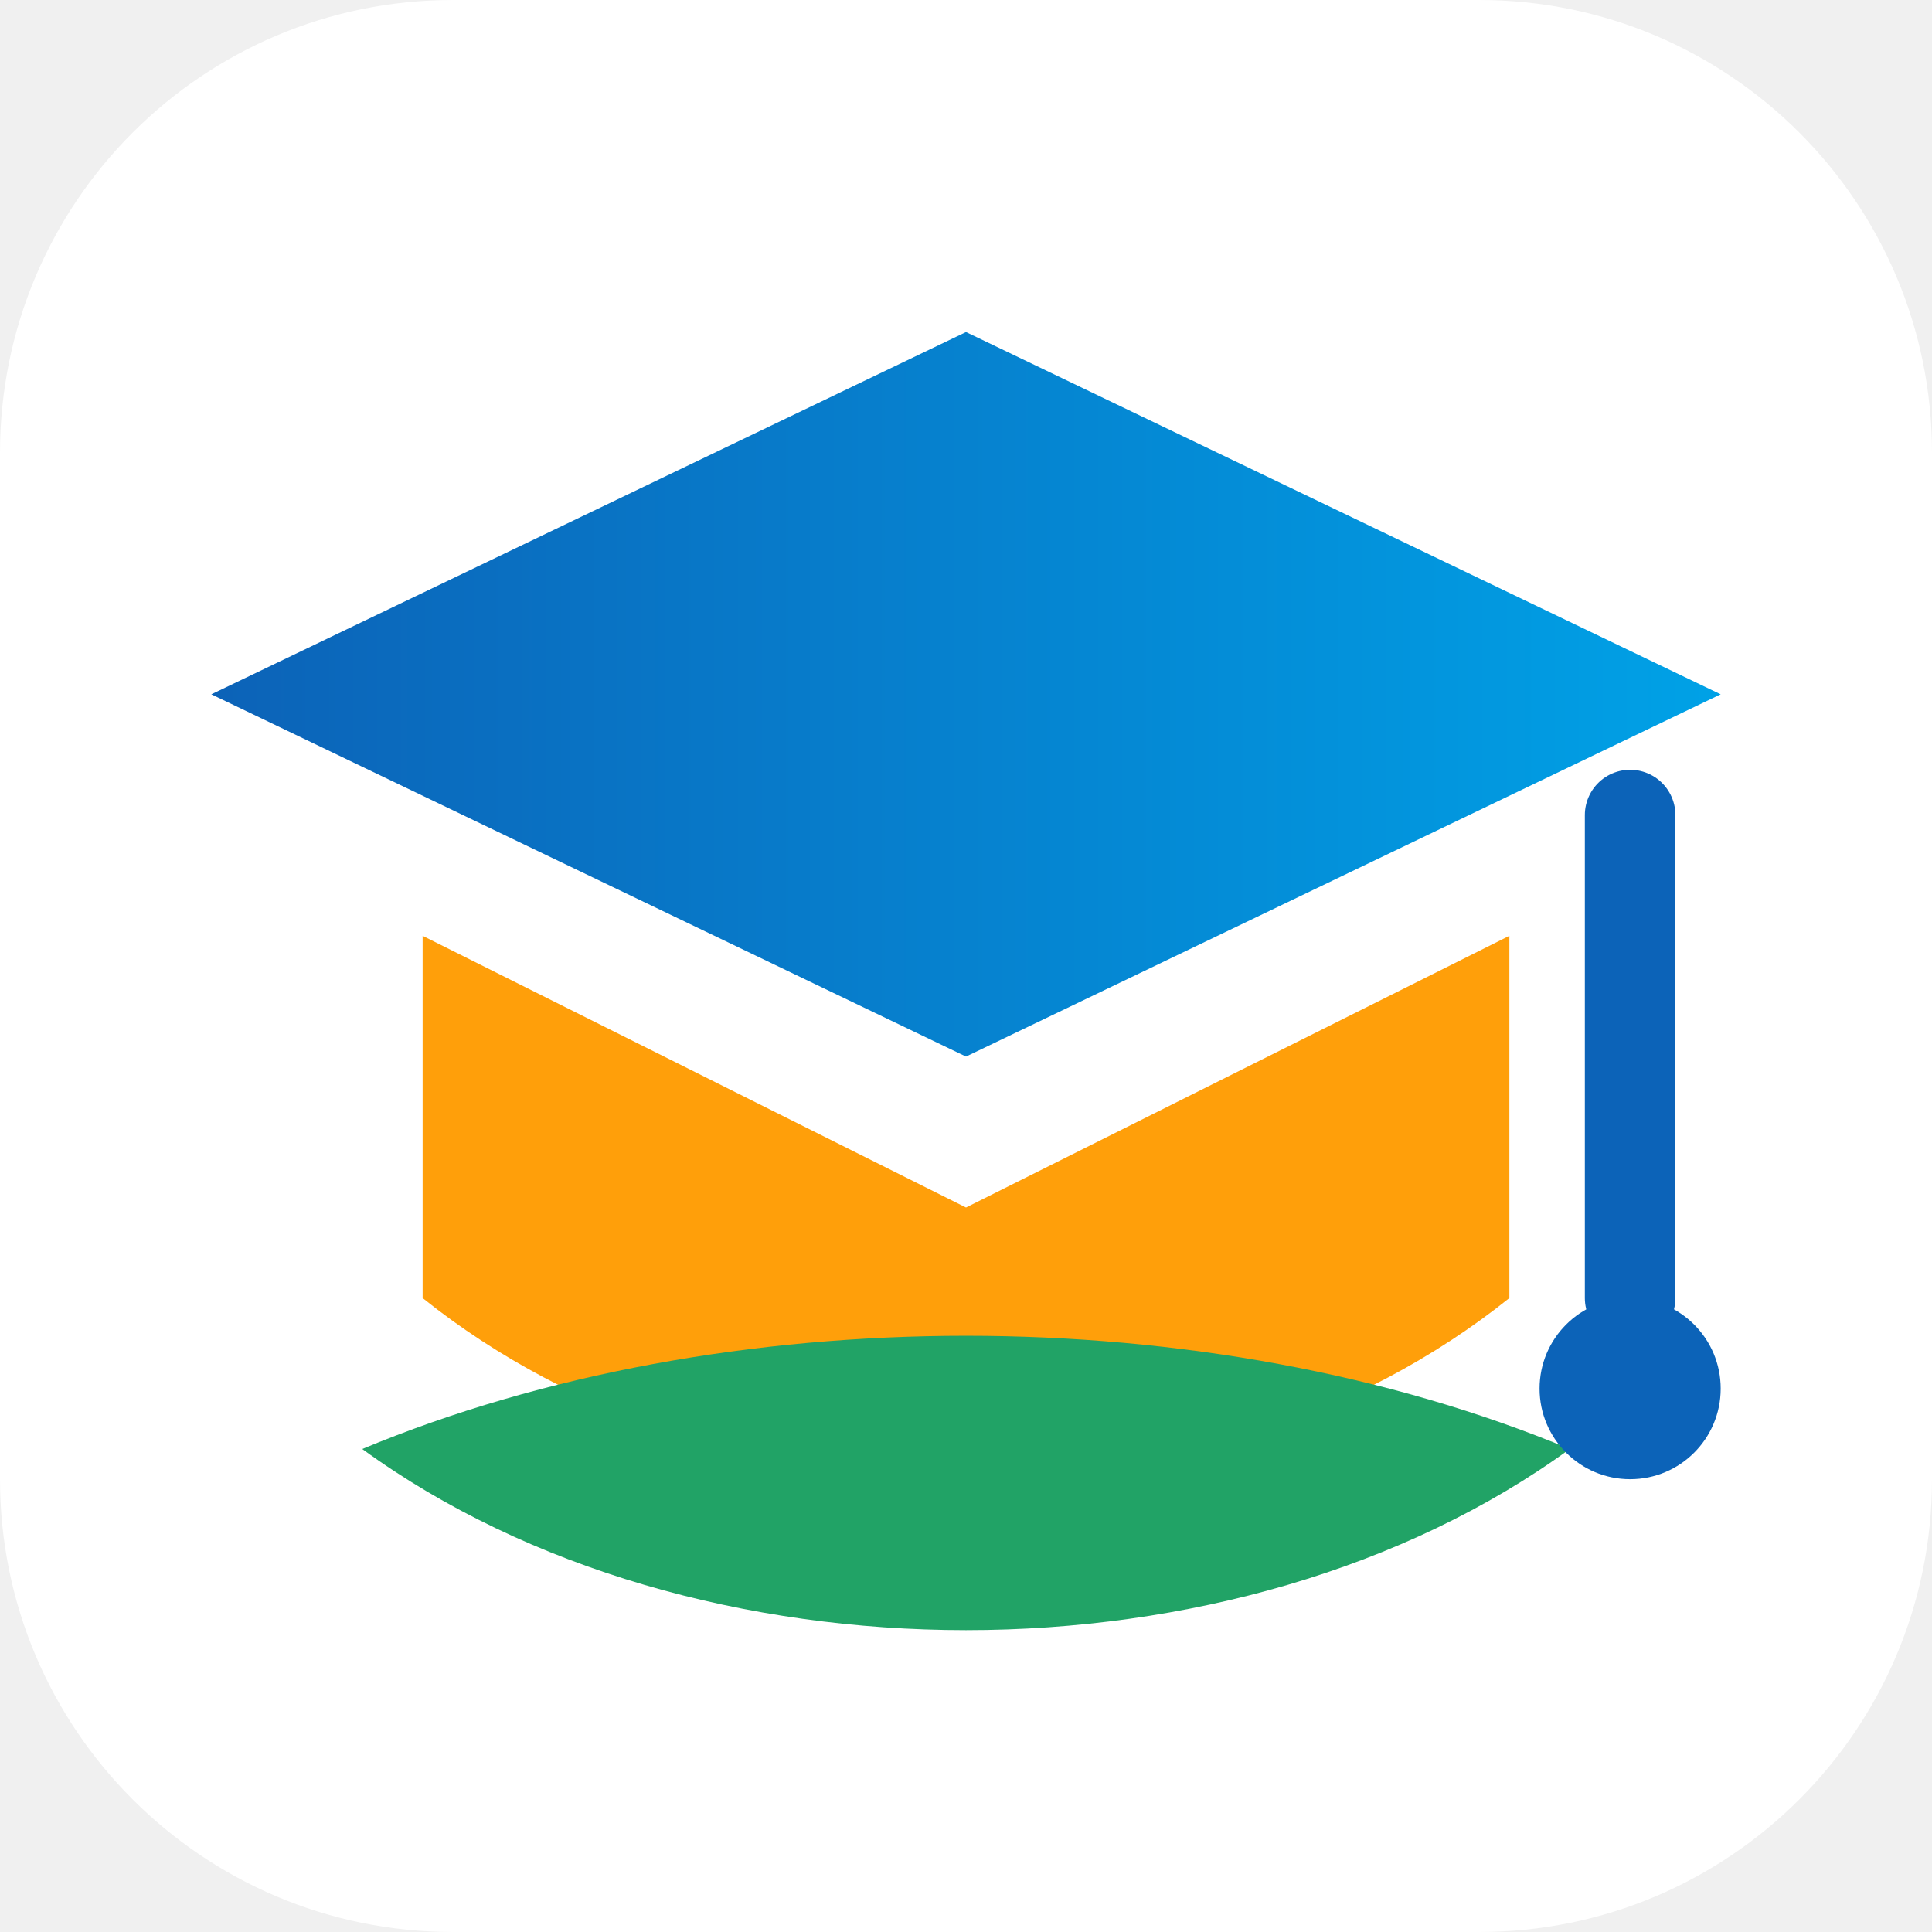
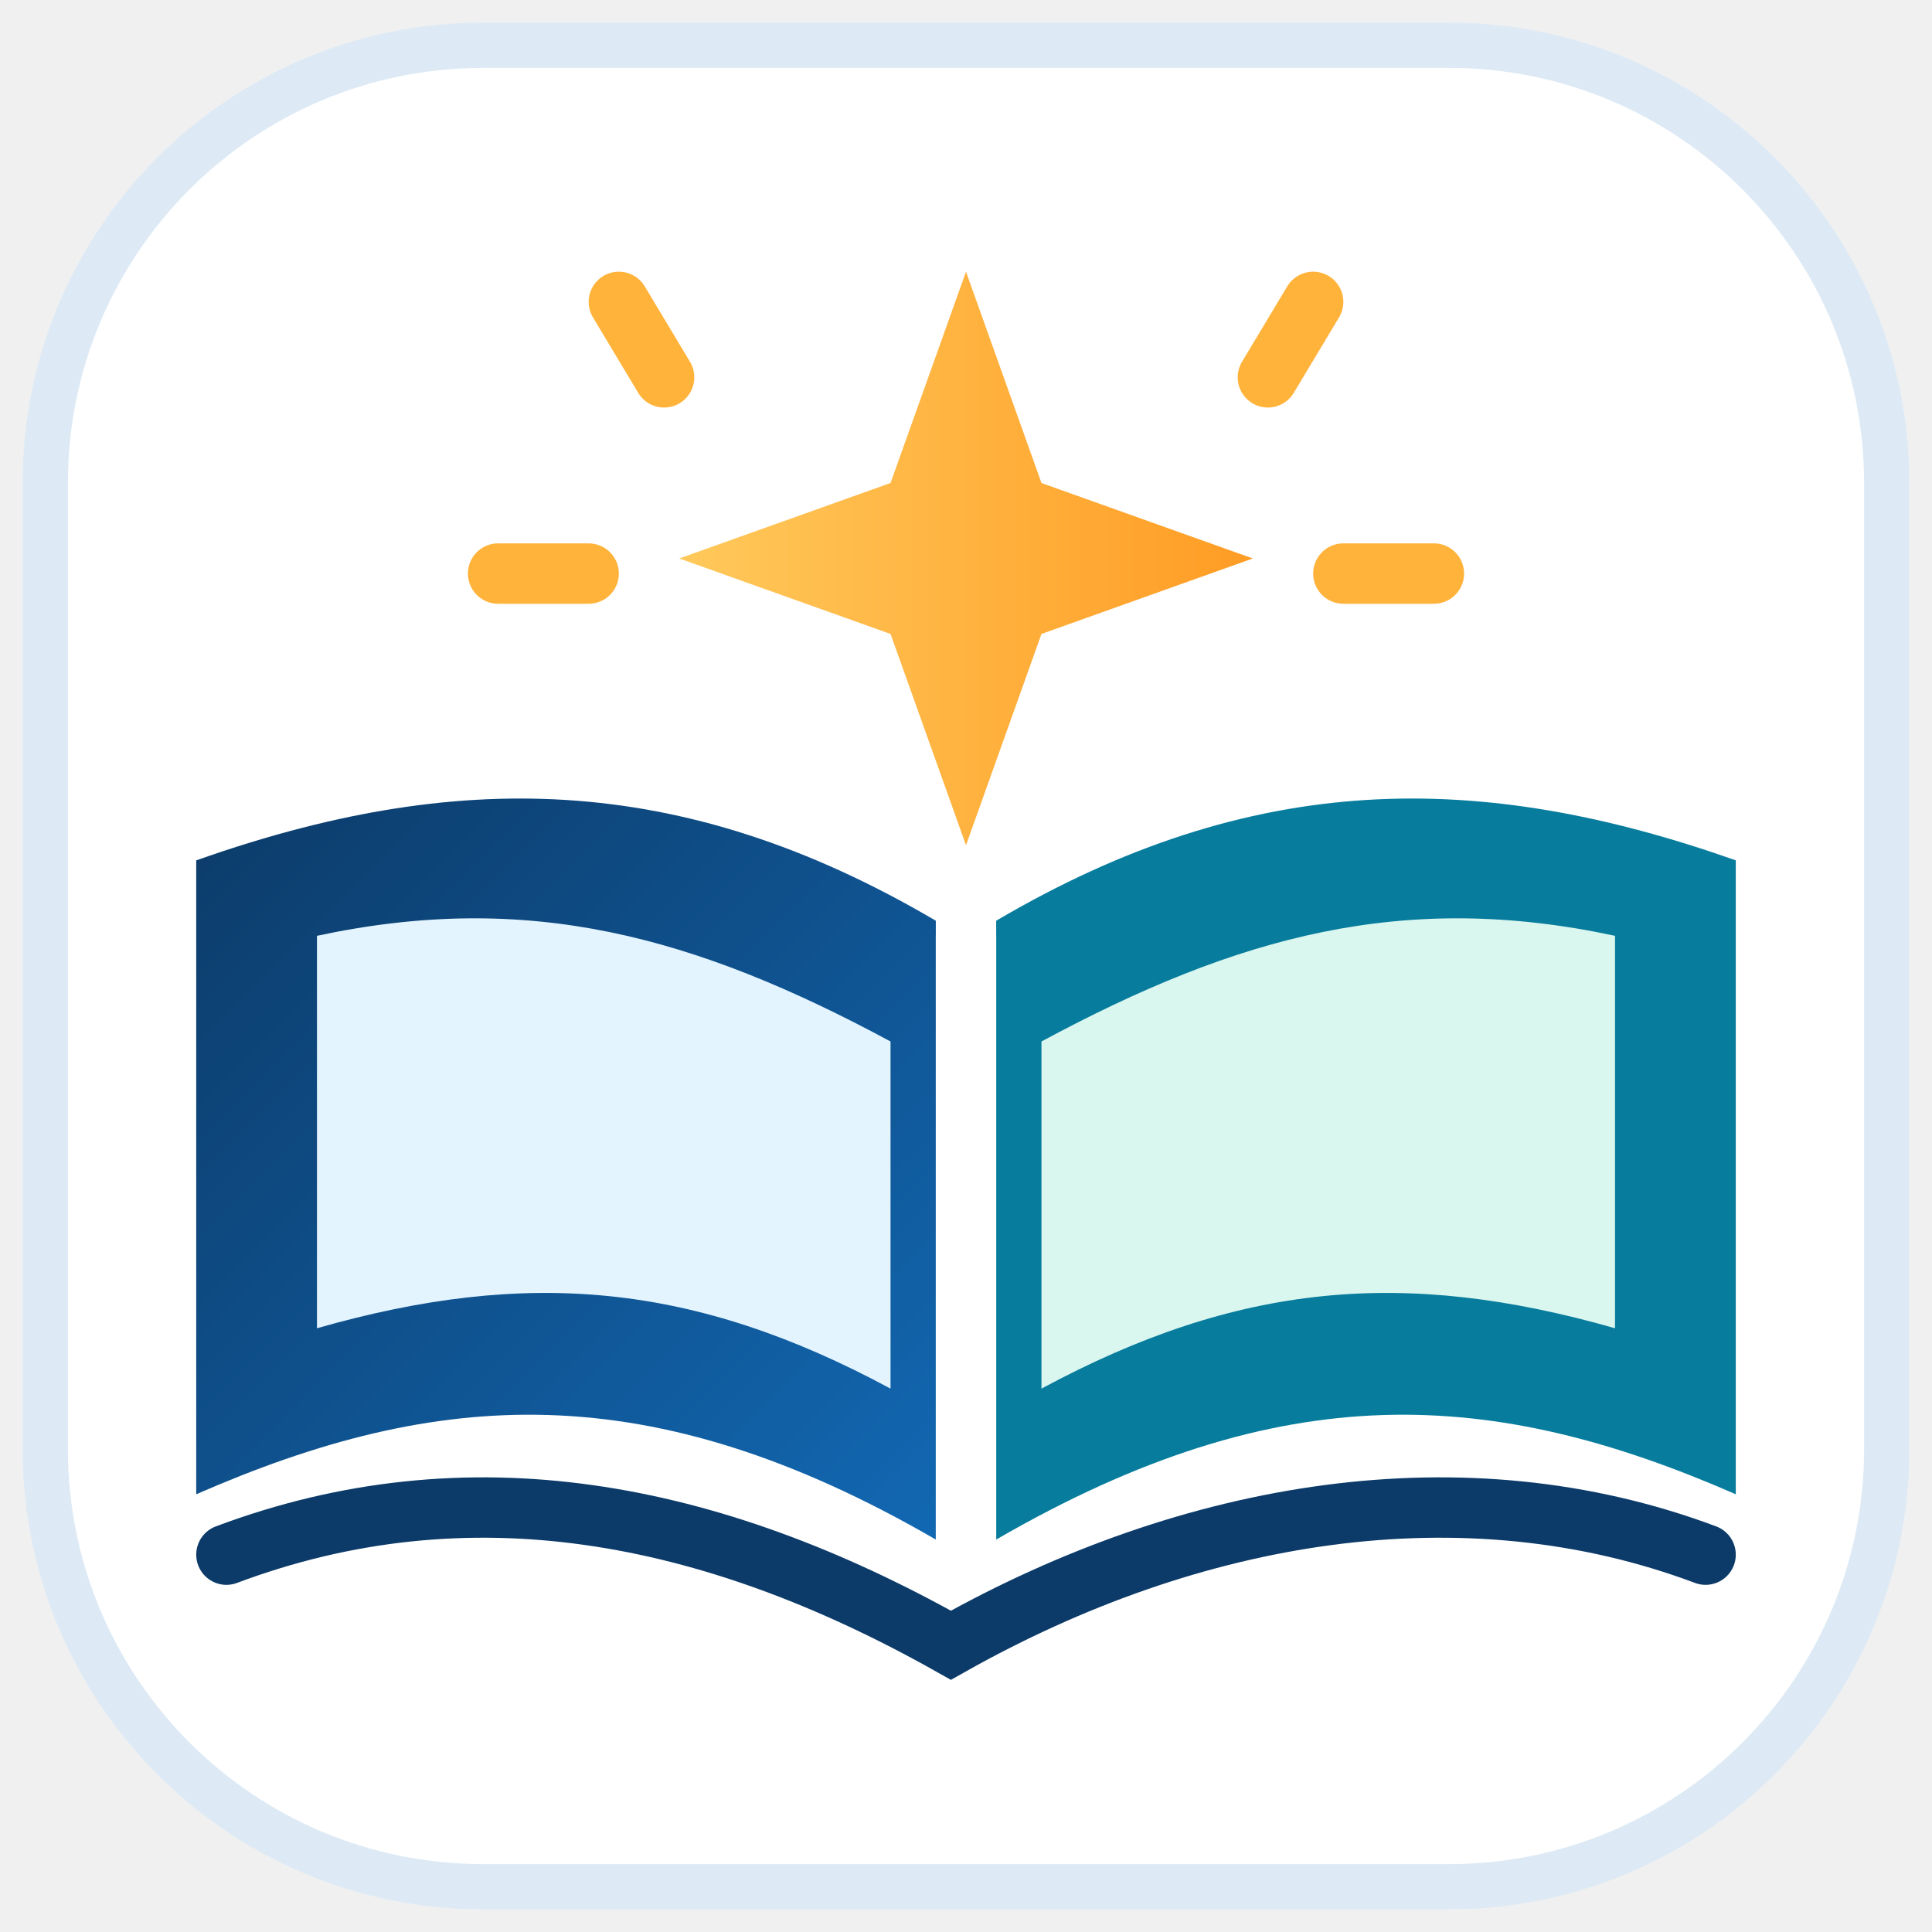
- <svg xmlns="http://www.w3.org/2000/svg" viewBox="0 0 64 64">
+ <svg xmlns="http://www.w3.org/2000/svg" viewBox="0 0 128 128" role="img" aria-labelledby="title desc">
  <defs>
-     <linearGradient id="b" x1="0" x2="1">
-       <stop stop-color="#0c63b8" />
-       <stop offset="1" stop-color="#00a1e6" />
+     <linearGradient id="navy" x1="0" x2="1" y1="0" y2="1">
+       <stop stop-color="#0C3B69" />
+       <stop offset="1" stop-color="#1268B3" />
+     </linearGradient>
+     <linearGradient id="gold" x1="0" x2="1">
+       <stop stop-color="#FFC95B" />
+       <stop offset="1" stop-color="#FF9C24" />
    </linearGradient>
  </defs>
-   <rect width="64" height="64" rx="15" fill="#fff" />
-   <path d="M7 23 32 11l25 12-25 12L7 23Z" fill="url(#b)" />
-   <path d="M14 31v12c10 8 26 8 36 0V31l-18 9-18-9Z" fill="#ff9f0a" />
-   <path d="M12 48c12-5 28-5 40 0-11 8-29 8-40 0Z" fill="#21a366" />
-   <path d="M54 27v16" stroke="#0c63b8" stroke-width="3" stroke-linecap="round" />
-   <circle cx="54" cy="46" r="3" fill="#0c63b8" />
+   <rect x="3" y="3" width="122" height="122" rx="29" fill="#FFFFFF" stroke="#DDEAF5" stroke-width="3" />
+   <path d="M13 57C30 51 45 51 62 61V102C43 91 29 92 13 99Z" fill="url(#navy)" />
+   <path d="M115 57C98 51 83 51 66 61V102C85 91 99 92 115 99Z" fill="#087C9D" />
+   <path d="M21 62C35 59 46 62 59 69V92C46 85 35 84 21 88Z" fill="#E3F4FF" />
+   <path d="M107 62C93 59 82 62 69 69V92C82 85 93 84 107 88Z" fill="#D9F6EF" />
+   <path d="M64 62V102" stroke="#FFFFFF" stroke-width="4" stroke-linecap="round" />
+   <path d="M15 103C31 97 47 100 63 109C79 100 97 97 113 103" stroke="#0C3B69" stroke-width="4" fill="none" stroke-linecap="round" />
+   <path d="M64 18L69 32L83 37L69 42L64 56L59 42L45 37L59 32Z" fill="url(#gold)" />
+   <path d="M41 20L44 25M87 20L84 25M33 38H39M95 38H89" stroke="#FFB33A" stroke-width="4" stroke-linecap="round" />
</svg>
